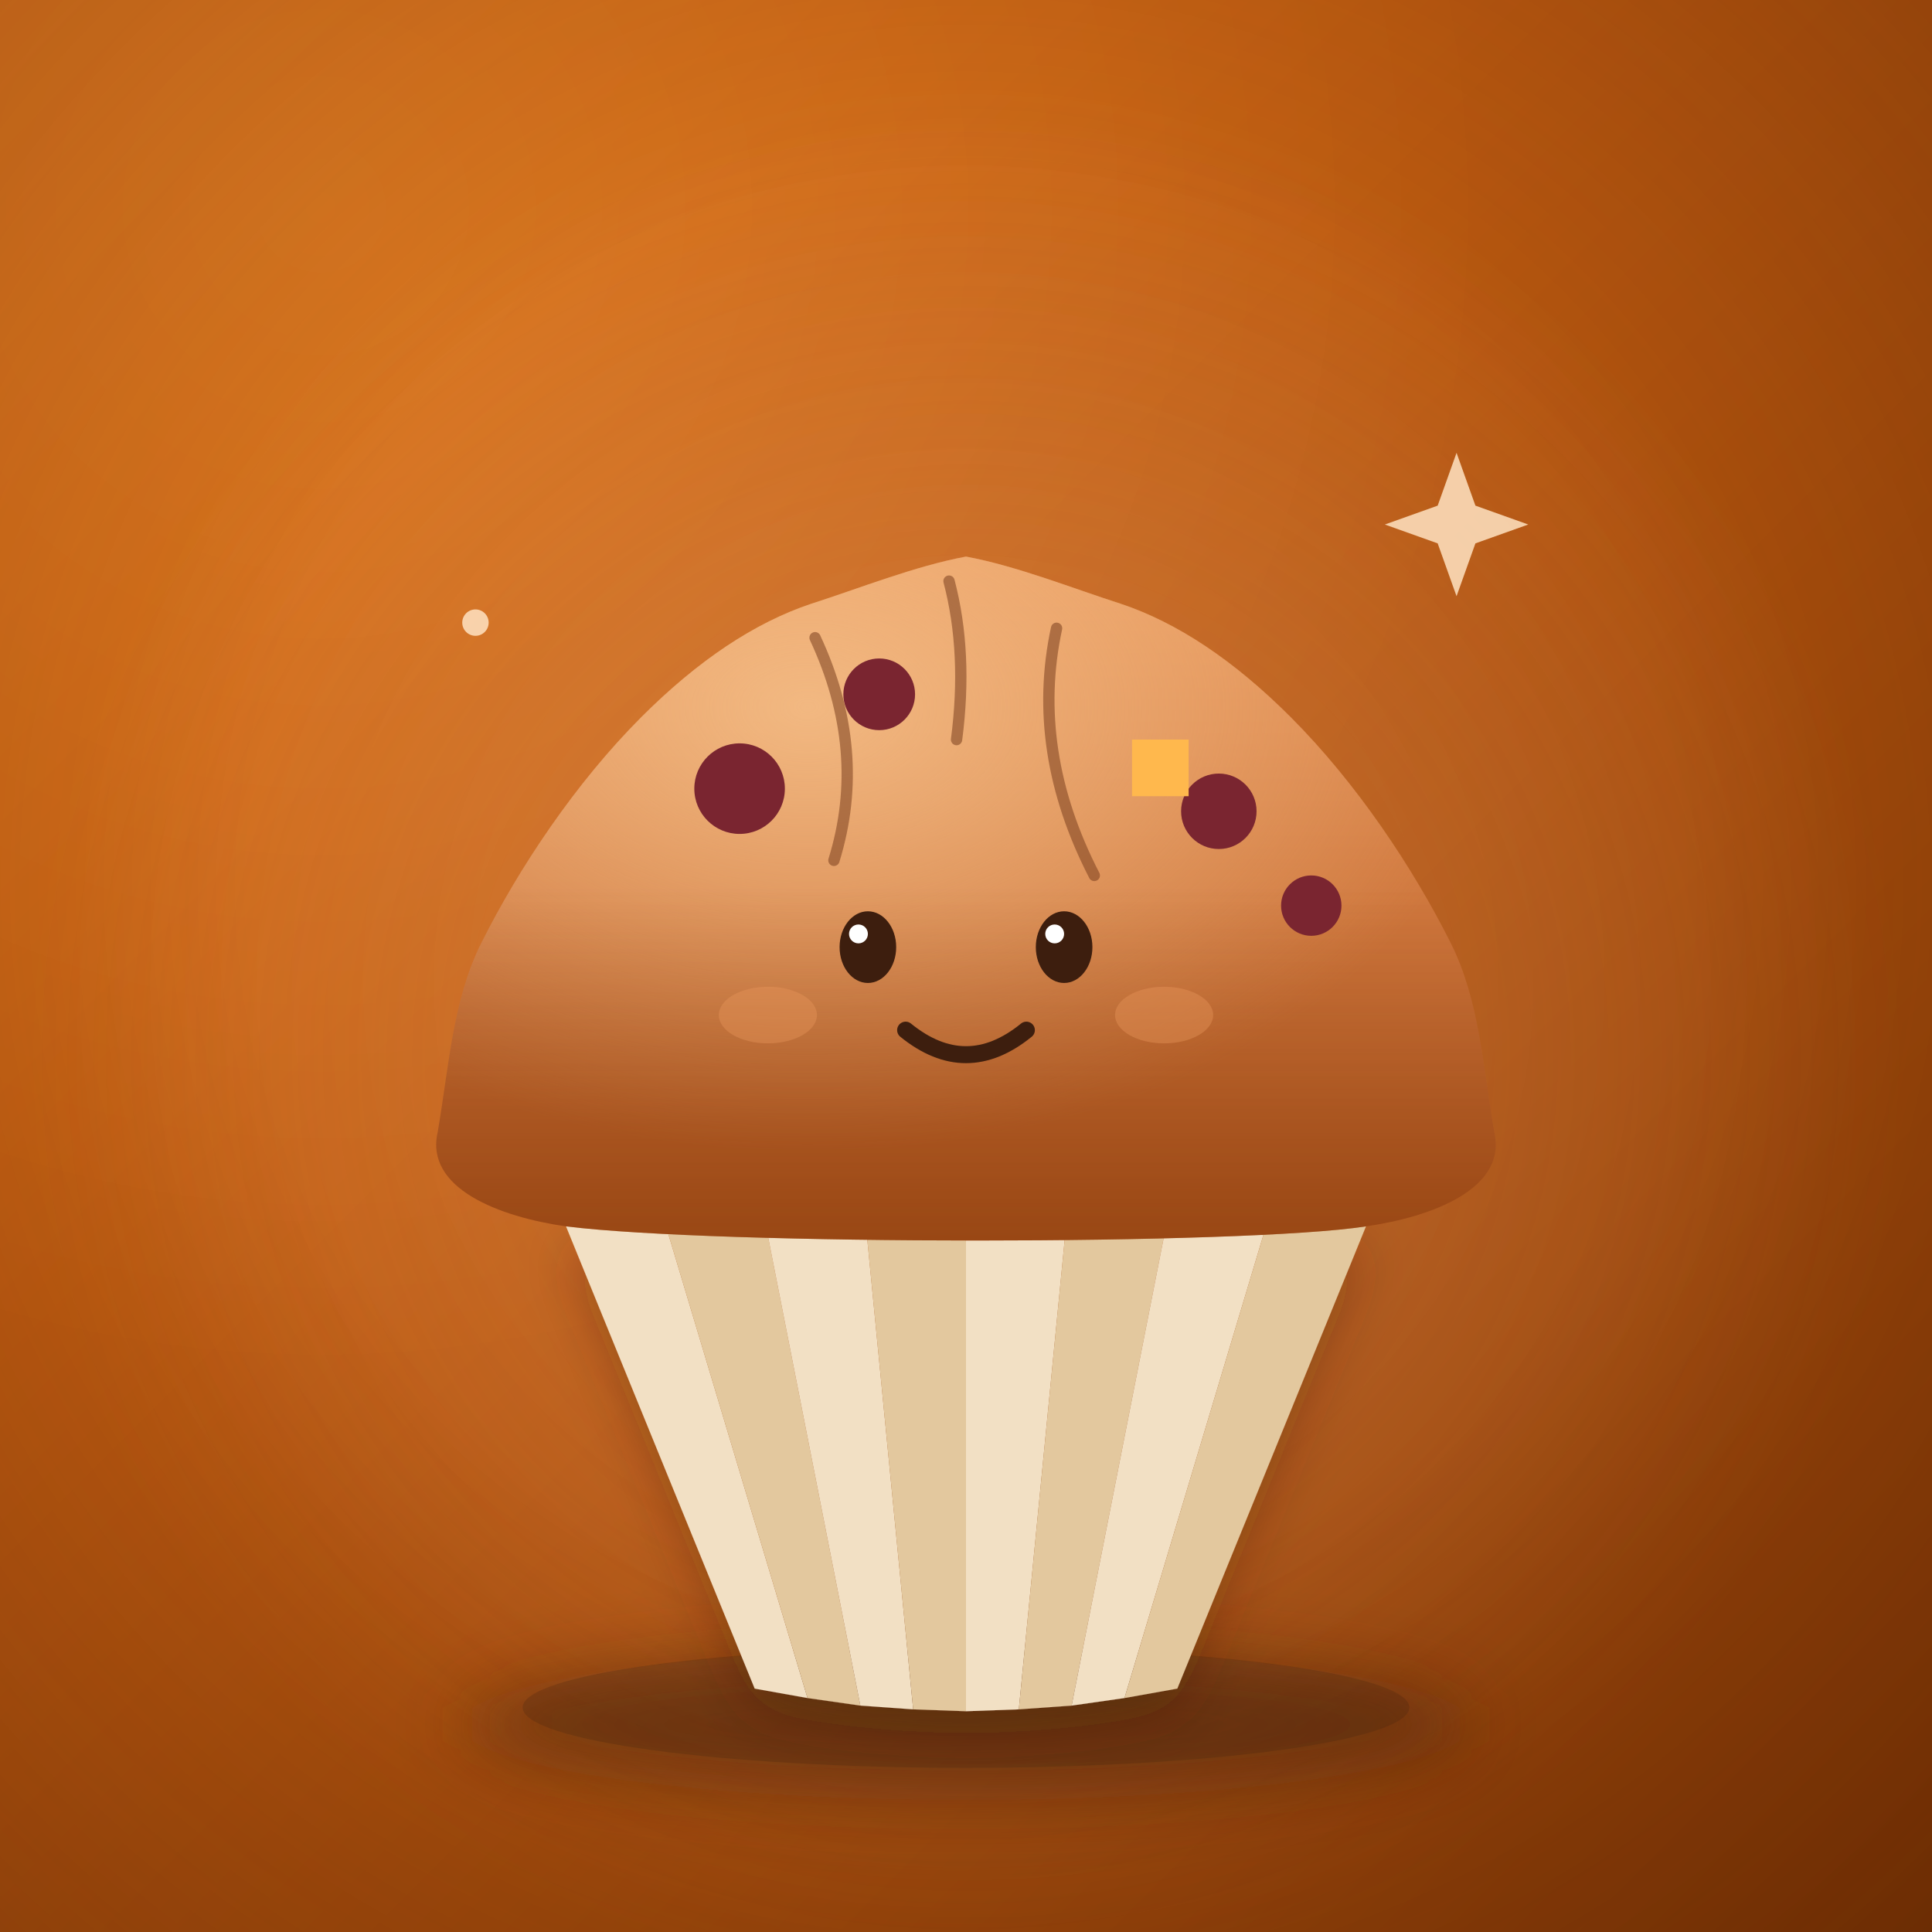
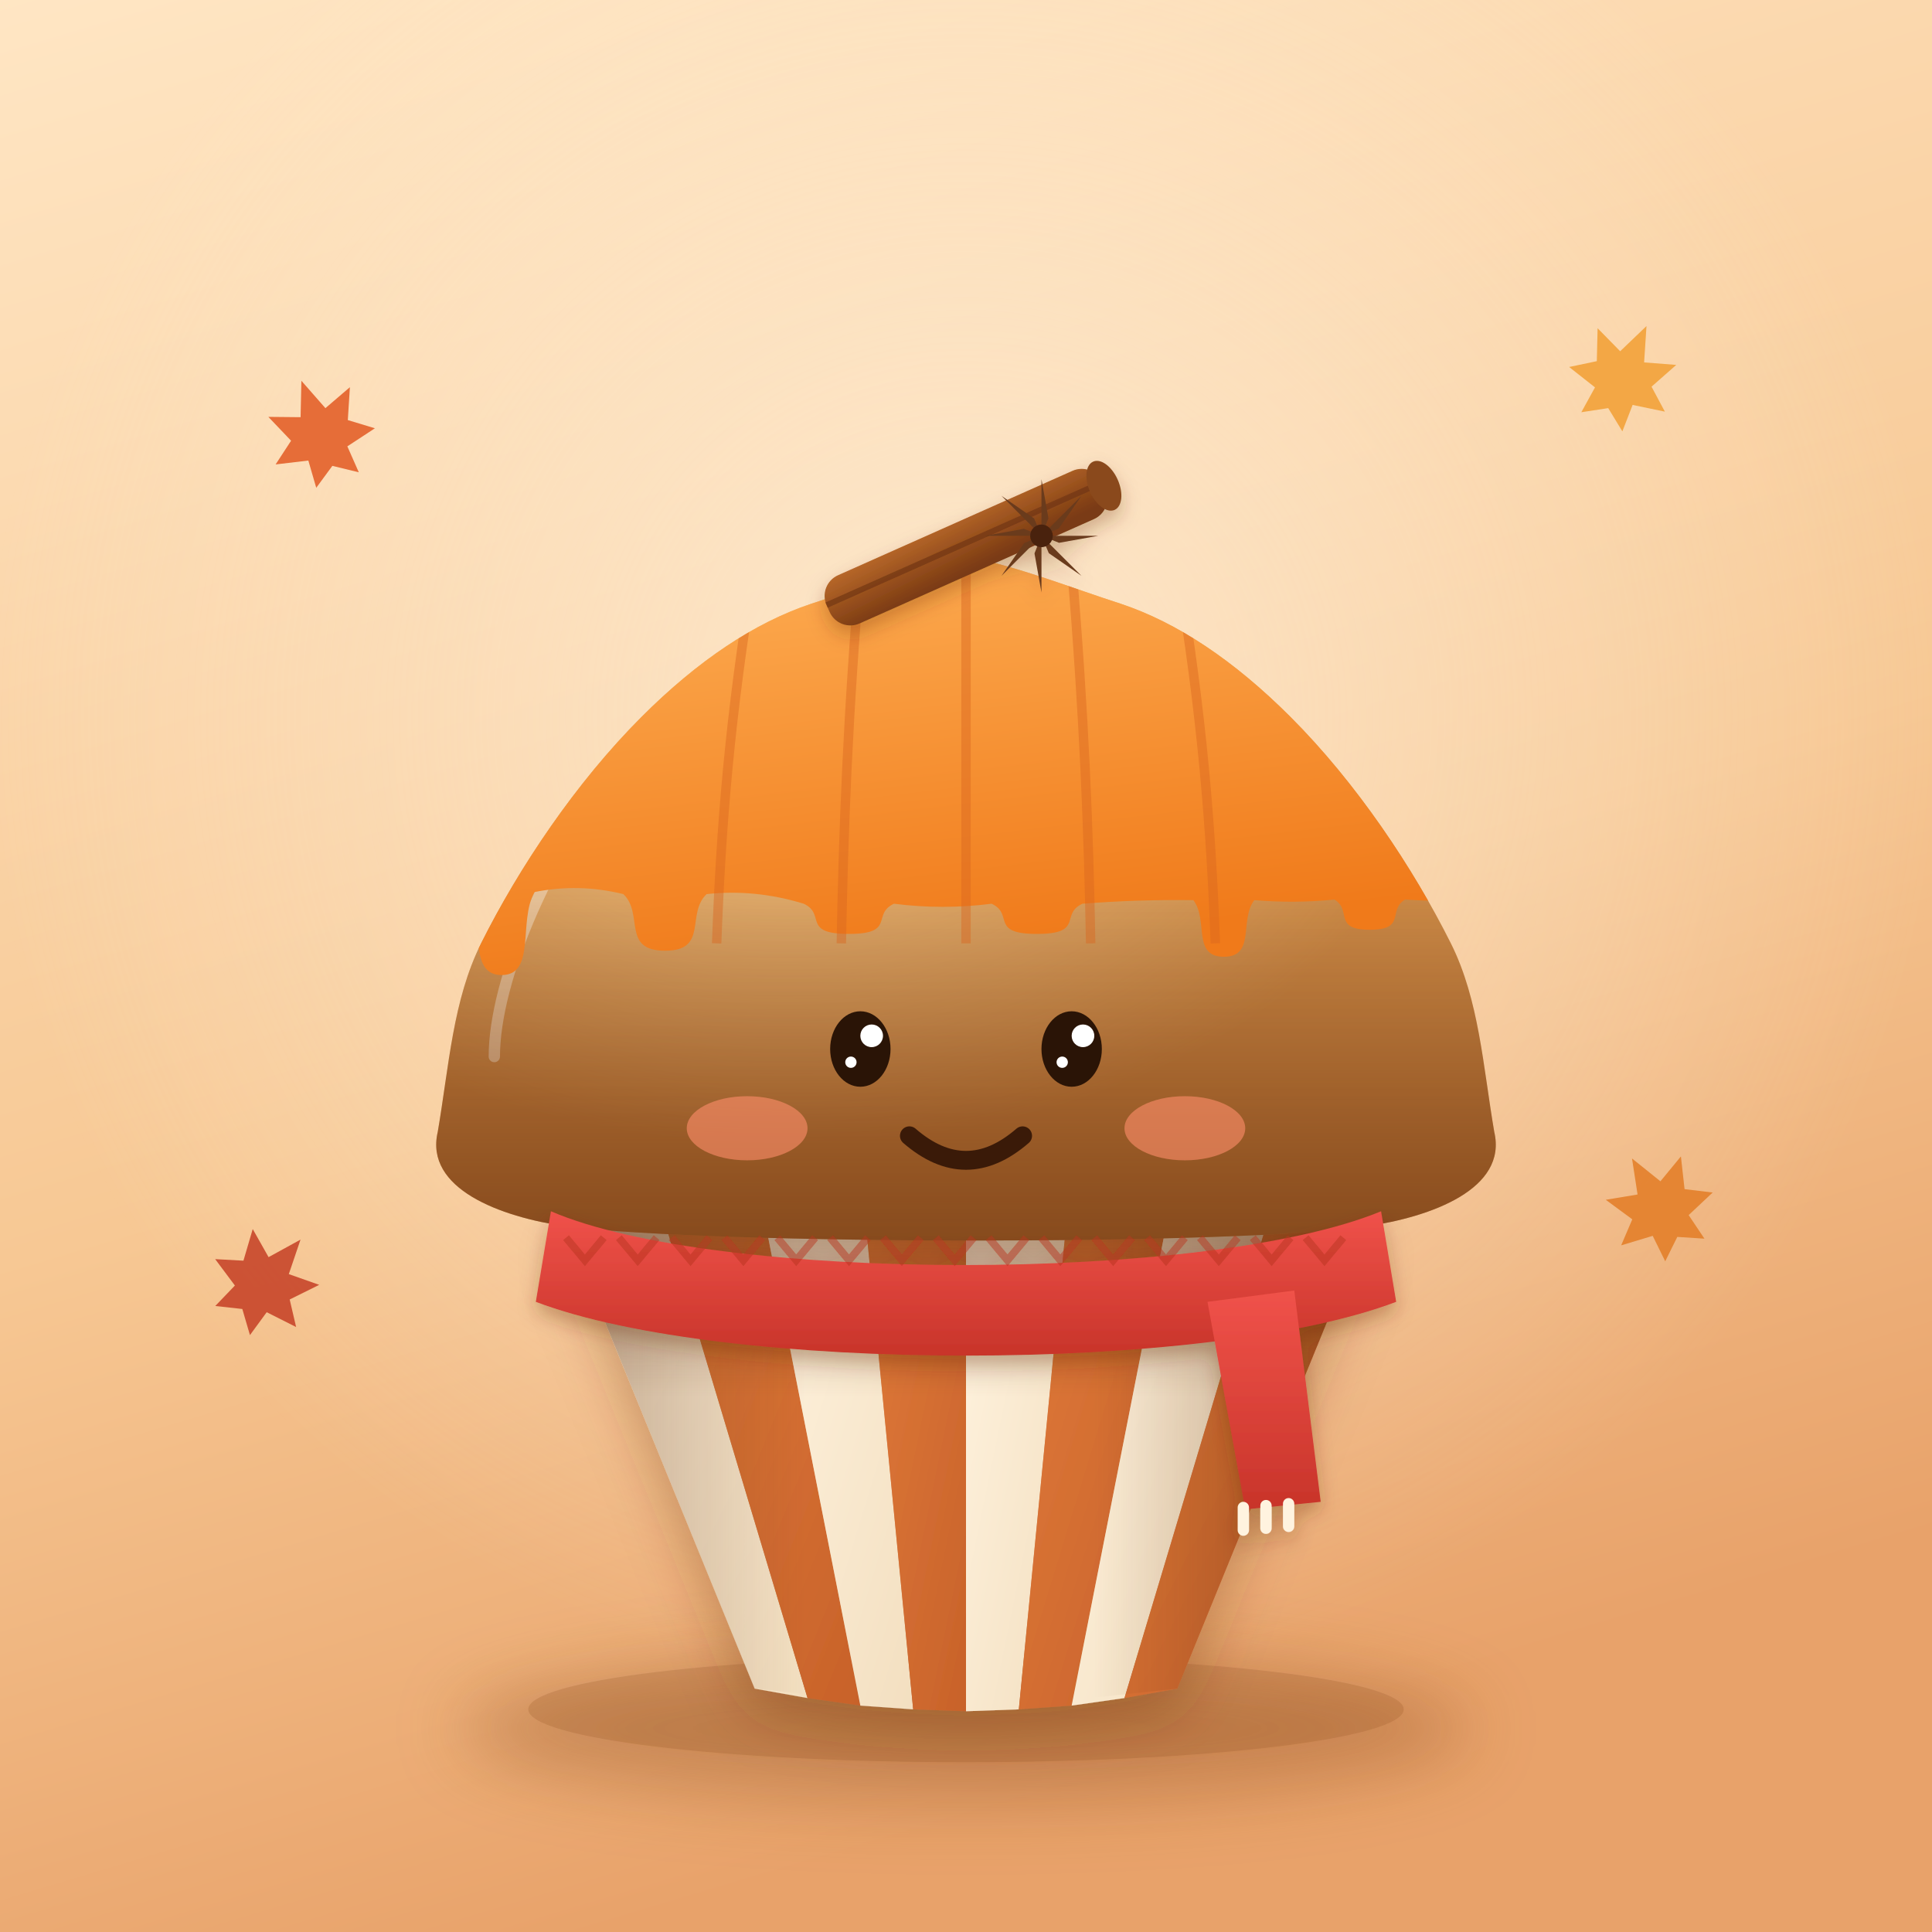
<svg xmlns="http://www.w3.org/2000/svg" width="1024" height="1024" viewBox="0 0 1024 1024">
  <defs>
-     <linearGradient id="bg" x1="0" y1="0" x2="1" y2="1">
-       <stop offset="0" stop-color="#D97B3F" />
-       <stop offset="1" stop-color="#7A3E1D" />
+     <linearGradient id="dome" x1="0" y1="0" x2="0" y2="1">
+       <stop offset="0" stop-color="#EDB062" />
+       <stop offset="1" stop-color="#A8622A" />
    </linearGradient>
-     <linearGradient id="dome" x1="0" y1="0" x2="0" y2="1">
-       <stop offset="0" stop-color="#E8965A" />
-       <stop offset="1" stop-color="#B85A22" />
+     <radialGradient id="domeSheen" cx="0.33" cy="0.24" r="0.62">
+       <stop offset="0" stop-color="#FFE0A8" stop-opacity="0.6" />
+       <stop offset="1" stop-color="#FFE0A8" stop-opacity="0" />
+     </radialGradient>
+     <linearGradient id="domeShade" x1="0" y1="470" x2="0" y2="660" gradientUnits="userSpaceOnUse">
+       <stop offset="0" stop-color="#5A2A0A" stop-opacity="0" />
+       <stop offset="1" stop-color="#5A2A0A" stop-opacity="0.42" />
    </linearGradient>
-     <radialGradient id="sheen" cx="0.35" cy="0.22" r="0.65">
-       <stop offset="0" stop-color="#F7C48E" stop-opacity="0.8" />
-       <stop offset="1" stop-color="#F7C48E" stop-opacity="0" />
-     </radialGradient>
-     <radialGradient id="glow" cx="0.5" cy="0.5" r="0.5">
-       <stop offset="0" stop-color="#FFFFFF" stop-opacity="0.10" />
-       <stop offset="1" stop-color="#FFFFFF" stop-opacity="0" />
-     </radialGradient>
-     <filter id="s" x="-30%" y="-30%" width="160%" height="160%">
-       <feDropShadow dx="0" dy="12" stdDeviation="14" flood-color="#3D1E0E" flood-opacity="0.28" />
+     <clipPath id="domeClip">
+       <path d="M300,650 C265,645 225,630 232,600 C238,565 240,530 255,500 C275,460 305,415 340,380 C370,350 400,330 430,320 C455,312 485,300 512,295 C539,300 569,312 594,320 C624,330 654,350 684,380 C719,415 749,460 769,500 C784,530 786,565 792,600 C799,630 759,645 724,650 C660,660 380,660 300,650 Z" />
+     </clipPath>
+     <linearGradient id="linerA" x1="0" y1="0" x2="1" y2="1">
+       <stop offset="0" stop-color="#FFF3DF" />
+       <stop offset="1" stop-color="#F3DFC0" />
+     </linearGradient>
+     <linearGradient id="linerB" x1="0" y1="0" x2="1" y2="1">
+       <stop offset="0" stop-color="#E07A3A" />
+       <stop offset="1" stop-color="#C8622A" />
+     </linearGradient>
+     <linearGradient id="linerShade" x1="300" y1="0" x2="724" y2="0" gradientUnits="userSpaceOnUse">
+       <stop offset="0" stop-color="#5A2A0A" stop-opacity="0.36" />
+       <stop offset="0.3" stop-color="#5A2A0A" stop-opacity="0" />
+       <stop offset="0.66" stop-color="#5A2A0A" stop-opacity="0" />
+       <stop offset="1" stop-color="#5A2A0A" stop-opacity="0.42" />
+     </linearGradient>
+     <linearGradient id="linerAO" x1="0" y1="650" x2="0" y2="740" gradientUnits="userSpaceOnUse">
+       <stop offset="0" stop-color="#5A2A0A" stop-opacity="0.45" />
+       <stop offset="1" stop-color="#5A2A0A" stop-opacity="0" />
+     </linearGradient>
+     <clipPath id="linerClip">
+       <polygon points="300,650 724,650 624,895 512,907 400,895" />
+     </clipPath>
+     <filter id="soft" x="-30%" y="-30%" width="160%" height="160%">
+       <feDropShadow dx="0" dy="12" stdDeviation="14" flood-color="#6A3410" flood-opacity="0.3" />
    </filter>
-     <linearGradient id="bg-rm" x1="0" y1="0" x2="1" y2="1">
-       <stop offset="0" stop-color="#E67218" />
-       <stop offset="1" stop-color="#823805" />
-     </linearGradient>
-     <radialGradient id="glow-rm" cx="0.5" cy="0.5" r="0.5">
-       <stop offset="0" stop-color="#FFFFFF" stop-opacity="0.10" />
-       <stop offset="1" stop-color="#FFFFFF" stop-opacity="0" />
-     </radialGradient>
-     <radialGradient id="rmBloom" cx="512" cy="560" r="500" gradientUnits="userSpaceOnUse">
-       <stop offset="0" stop-color="#F8975C" stop-opacity="0.4" />
-       <stop offset=".42" stop-color="#F8975C" stop-opacity="0.168" />
-       <stop offset="1" stop-color="#F8975C" stop-opacity="0" />
-     </radialGradient>
-     <radialGradient id="rmVig" cx="512" cy="470" r="760" gradientUnits="userSpaceOnUse">
-       <stop offset=".5" stop-color="#381100" stop-opacity="0" />
-       <stop offset="1" stop-color="#381100" stop-opacity="0.3" />
-     </radialGradient>
-     <filter id="rmBlur18" x="-40%" y="-200%" width="180%" height="500%">
+     <filter id="small" x="-40%" y="-40%" width="180%" height="180%">
+       <feDropShadow dx="0" dy="5" stdDeviation="5" flood-color="#6A3410" flood-opacity="0.3" />
+     </filter>
+     <filter id="blur18" x="-40%" y="-200%" width="180%" height="500%">
      <feGaussianBlur stdDeviation="18" />
    </filter>
-     <filter id="rmBlur6" x="-20%" y="-200%" width="140%" height="500%">
+     <filter id="blur6" x="-50%" y="-50%" width="200%" height="200%">
      <feGaussianBlur stdDeviation="6" />
    </filter>
-     <linearGradient id="rmLinerShade" x1="300" y1="0" x2="724" y2="0" gradientUnits="userSpaceOnUse">
-       <stop offset="0" stop-color="#825E1A" stop-opacity=".42" />
-       <stop offset=".34" stop-color="#825E1A" stop-opacity="0" />
-       <stop offset=".6" stop-color="#825E1A" stop-opacity="0" />
-       <stop offset="1" stop-color="#825E1A" stop-opacity=".5" />
+     <filter id="blur14" x="-50%" y="-50%" width="200%" height="200%">
+       <feGaussianBlur stdDeviation="14" />
+     </filter>
+     <linearGradient id="bg" x1="0" y1="0" x2="0.3" y2="1">
+       <stop offset="0" stop-color="#FFE6C4" />
+       <stop offset="0.6" stop-color="#F7C894" />
+       <stop offset="1" stop-color="#E8A26A" />
    </linearGradient>
-     <linearGradient id="rmAO" x1="0" y1="660" x2="0" y2="730" gradientUnits="userSpaceOnUse">
-       <stop offset="0" stop-color="#825E1A" stop-opacity=".55" />
-       <stop offset="1" stop-color="#825E1A" stop-opacity="0" />
+     <radialGradient id="warm" cx="512" cy="380" r="520" gradientUnits="userSpaceOnUse">
+       <stop offset="0" stop-color="#FFF6E6" stop-opacity="0.6" />
+       <stop offset="1" stop-color="#FFF6E6" stop-opacity="0" />
+     </radialGradient>
+     <linearGradient id="pumpF" x1="0" y1="0" x2="0.3" y2="1">
+       <stop offset="0" stop-color="#FFB45A" />
+       <stop offset="1" stop-color="#F07A1A" />
    </linearGradient>
-     <clipPath id="rmLinerClip">
-       <polygon points="300,650 353,650 428,900 400,895" />
-       <polygon points="353,650 406,650 456,904 428,900" />
-       <polygon points="406,650 459,650 484,906 456,904" />
-       <polygon points="459,650 512,650 512,907 484,906" />
-       <polygon points="512,650 565,650 540,906 512,907" />
-       <polygon points="565,650 618,650 568,904 540,906" />
-       <polygon points="618,650 671,650 596,900 568,904" />
-       <polygon points="671,650 724,650 624,895 596,900" />
-     </clipPath>
-     <radialGradient id="rmKey" cx="170" cy="110" r="900" gradientUnits="userSpaceOnUse">
-       <stop offset="0" stop-color="#FFFFFF" stop-opacity="0.28" />
-       <stop offset=".7" stop-color="#FFFFFF" stop-opacity="0" />
-     </radialGradient>
-     <linearGradient id="rmDomeShade" x1="0" y1="470" x2="0" y2="660" gradientUnits="userSpaceOnUse">
-       <stop offset="0" stop-color="#6D2C00" stop-opacity="0" />
-       <stop offset="1" stop-color="#6D2C00" stop-opacity=".42" />
+     <linearGradient id="cinn" x1="0" y1="0" x2="0.3" y2="1">
+       <stop offset="0" stop-color="#B8682A" />
+       <stop offset="1" stop-color="#7A3A12" />
    </linearGradient>
-     <clipPath id="rmDomeClip">
-       <path d="M300,650 C265,645 225,630 232,600 C238,565 240,530 255,500 C275,460 305,415 340,380 C370,350 400,330 430,320 C455,312 485,300 512,295 C539,300 569,312 594,320 C624,330 654,350 684,380 C719,415 749,460 769,500 C784,530 786,565 792,600 C799,630 759,645 724,650 C660,660 380,660 300,650 Z" />
-     </clipPath>
+     <linearGradient id="knit" x1="0" y1="0" x2="0" y2="1">
+       <stop offset="0" stop-color="#F0524A" />
+       <stop offset="1" stop-color="#C8342A" />
+     </linearGradient>
  </defs>
-   <g clip-path="url(#rmLinerClip)">
-     <rect x="300" y="662" width="424" height="240" fill="url(#rmLinerShade)" />
-     <rect x="300" y="662" width="424" height="70" fill="url(#rmAO)" />
+   <rect width="1024" height="1024" fill="url(#bg)" />
+   <rect width="1024" height="1024" fill="url(#warm)" />
+   <g transform="translate(170 230) rotate(-20)">
+     <path d="M0,-30 L7,-12 L23,-18 L16,-2 L28,7 L11,11 L12,26 L0,18 L-12,26 L-11,11 L-28,7 L-16,-2 L-23,-18 L-7,-12 Z" fill="#E3602A" opacity="0.9" />
  </g>
-   <rect width="1024" height="1024" fill="url(#bg-rm)" />
-   <circle cx="512" cy="520" r="480" fill="url(#glow-rm)" />
-   <rect width="1024" height="1024" fill="url(#rmKey)" style="mix-blend-mode:soft-light" />
-   <circle cx="512" cy="560" r="500" fill="url(#rmBloom)" />
-   <rect width="1024" height="1024" fill="url(#rmVig)" />
-   <ellipse cx="512" cy="914" rx="268" ry="40" fill="#3D1E0E" opacity="0.42" filter="url(#rmBlur18)" />
-   <ellipse cx="512" cy="905" rx="235" ry="32" fill="#3D1E0E" opacity="0.22" />
-   <g filter="url(#s)">
-     <polygon points="300,650 353,650 428,900 400,895" fill="#F2E0C4" />
-     <polygon points="353,650 406,650 456,904 428,900" fill="#E3C89E" />
-     <polygon points="406,650 459,650 484,906 456,904" fill="#F2E0C4" />
-     <polygon points="459,650 512,650 512,907 484,906" fill="#E3C89E" />
-     <polygon points="512,650 565,650 540,906 512,907" fill="#F2E0C4" />
-     <polygon points="565,650 618,650 568,904 540,906" fill="#E3C89E" />
-     <polygon points="618,650 671,650 596,900 568,904" fill="#F2E0C4" />
-     <polygon points="671,650 724,650 624,895 596,900" fill="#E3C89E" />
+   <g transform="translate(860 200) rotate(25)">
+     <path d="M0,-30 L7,-12 L23,-18 L16,-2 L28,7 L11,11 L12,26 L0,18 L-12,26 L-11,11 L-28,7 L-16,-2 L-23,-18 L-7,-12 Z" fill="#F2A23A" opacity="0.9" />
+   </g>
+   <g transform="translate(140 680) rotate(40)">
+     <path d="M0,-30 L7,-12 L23,-18 L16,-2 L28,7 L11,11 L12,26 L0,18 L-12,26 L-11,11 L-28,7 L-16,-2 L-23,-18 L-7,-12 Z" fill="#C8462A" opacity="0.9" />
+   </g>
+   <g transform="translate(880 640) rotate(-30)">
+     <path d="M0,-30 L7,-12 L23,-18 L16,-2 L28,7 L11,11 L12,26 L0,18 L-12,26 L-11,11 L-28,7 L-16,-2 L-23,-18 L-7,-12 Z" fill="#E3802A" opacity="0.9" />
+   </g>
+   <ellipse cx="512" cy="916" rx="268" ry="38" fill="#8A4A1A" opacity="0.35" filter="url(#blur18)" />
+   <ellipse cx="512" cy="906" rx="232" ry="28" fill="#8A4A1A" opacity="0.2" />
+   <g filter="url(#soft)">
+     <polygon points="300,650 353,650 428,900 400,895" fill="url(#linerA)" />
+     <polygon points="353,650 406,650 456,904 428,900" fill="url(#linerB)" />
+     <polygon points="406,650 459,650 484,906 456,904" fill="url(#linerA)" />
+     <polygon points="459,650 512,650 512,907 484,906" fill="url(#linerB)" />
+     <polygon points="512,650 565,650 540,906 512,907" fill="url(#linerA)" />
+     <polygon points="565,650 618,650 568,904 540,906" fill="url(#linerB)" />
+     <polygon points="618,650 671,650 596,900 568,904" fill="url(#linerA)" />
+     <polygon points="671,650 724,650 624,895 596,900" fill="url(#linerB)" />
+   </g>
+   <g clip-path="url(#linerClip)">
+     <rect x="300" y="650" width="424" height="260" fill="url(#linerShade)" />
+     <rect x="300" y="650" width="424" height="90" fill="url(#linerAO)" />
  </g>
  <path d="M300,650 C265,645 225,630 232,600 C238,565 240,530 255,500 C275,460 305,415 340,380 C370,350 400,330 430,320 C455,312 485,300 512,295 C539,300 569,312 594,320 C624,330 654,350 684,380 C719,415 749,460 769,500 C784,530 786,565 792,600 C799,630 759,645 724,650 C660,660 380,660 300,650 Z" fill="url(#dome)" />
-   <path d="M300,650 C265,645 225,630 232,600 C238,565 240,530 255,500 C275,460 305,415 340,380 C370,350 400,330 430,320 C455,312 485,300 512,295 C539,300 569,312 594,320 C624,330 654,350 684,380 C719,415 749,460 769,500 C784,530 786,565 792,600 C799,630 759,645 724,650 C660,660 380,660 300,650 Z" fill="url(#sheen)" />
-   <g clip-path="url(#rmDomeClip)">
-     <rect x="220" y="470" width="590" height="200" fill="url(#rmDomeShade)" />
+   <path d="M300,650 C265,645 225,630 232,600 C238,565 240,530 255,500 C275,460 305,415 340,380 C370,350 400,330 430,320 C455,312 485,300 512,295 C539,300 569,312 594,320 C624,330 654,350 684,380 C719,415 749,460 769,500 C784,530 786,565 792,600 C799,630 759,645 724,650 C660,660 380,660 300,650 Z" fill="url(#domeSheen)" />
+   <path d="M262,560 C262,520 290,450 340,390 C380,345 440,312 512,300" fill="none" stroke="#FFFFFF" stroke-width="6" stroke-linecap="round" opacity="0.35" />
+   <g clip-path="url(#domeClip)">
+     <rect x="220" y="470" width="590" height="200" fill="url(#domeShade)" />
+     <path d="M220,280 L820,280 L820,475.5 Q782.3,479.1 744.7,476.8 C735.3,482.4 745.6,492.8 726.0,492.8 C706.4,492.8 716.7,482.4 707.3,476.8 Q686.1,478.9 664.8,477.1 C656.8,487.6 665.6,507.1 648.7,507.1 C631.7,507.1 640.6,487.6 632.5,477.1 Q603.1,476.7 573.7,479.0 C561.6,484.6 574.9,495.0 549.6,495.0 C524.4,495.0 537.6,484.6 525.6,479.0 Q499.7,482.3 473.8,479.0 C461.8,484.6 475.0,495.0 449.9,495.0 C424.8,495.0 438.0,484.6 426.0,479.0 Q400.3,471.1 374.5,473.9 C363.5,484.4 375.6,503.9 352.5,503.9 C329.3,503.9 341.4,484.4 330.4,473.9 Q306.9,468.1 283.3,472.8 C274.6,488.2 284.2,516.8 265.9,516.8 C247.5,516.8 257.1,488.2 248.4,472.8 Q234.2,476.7 220,476.3 Z" fill="url(#pumpF)" />
+     <path d="M400,300 C386.56,380 382.08,440 379.84,500" stroke="#D9661E" stroke-width="5" fill="none" opacity="0.45" />
+     <path d="M456,300 C449.28,380 447.04,440 445.92,500" stroke="#D9661E" stroke-width="5" fill="none" opacity="0.45" />
+     <path d="M512,300 C512.0,380 512.0,440 512.0,500" stroke="#D9661E" stroke-width="5" fill="none" opacity="0.45" />
+     <path d="M568,300 C574.72,380 576.96,440 578.08,500" stroke="#D9661E" stroke-width="5" fill="none" opacity="0.45" />
+     <path d="M624,300 C637.44,380 641.92,440 644.16,500" stroke="#D9661E" stroke-width="5" fill="none" opacity="0.45" />
  </g>
-   <g stroke="#7A3E1D" stroke-width="6" stroke-linecap="round" fill="none" opacity="0.55">
-     <path d="M432,338 Q460,398 442,456" />
-     <path d="M560,333 Q546,398 580,464" />
-     <path d="M503,308 Q513,346 507,392" />
+   <g transform="translate(512 290)" filter="url(#small)">
+     <g transform="rotate(-24)">
+       <rect x="-80" y="-14" width="160" height="28" rx="12" fill="url(#cinn)" />
+       <path d="M-80,-2 L80,-2" stroke="#6A3010" stroke-width="3" opacity="0.6" />
+       <ellipse cx="80" cy="0" rx="8" ry="14" fill="#8A4A1E" />
+     </g>
+     <g transform="translate(40 -6)">
+       <path d="M0,0 L30.0,0.0 L9.3,3.7 Z" fill="#6A3A1E" />
+       <path d="M0,0 L21.2,21.2 L3.9,9.2 Z" fill="#6A3A1E" />
+       <path d="M0,0 L0.0,30.0 L-3.7,9.3 Z" fill="#6A3A1E" />
+       <path d="M0,0 L-21.2,21.2 L-9.2,3.9 Z" fill="#6A3A1E" />
+       <path d="M0,0 L-30.0,0.0 L-9.3,-3.7 Z" fill="#6A3A1E" />
+       <path d="M0,0 L-21.2,-21.2 L-3.9,-9.2 Z" fill="#6A3A1E" />
+       <path d="M0,0 L-0.0,-30.0 L3.7,-9.3 Z" fill="#6A3A1E" />
+       <path d="M0,0 L21.2,-21.2 L9.2,-3.9 Z" fill="#6A3A1E" />
+       <circle r="6" fill="#4A2410" />
+     </g>
  </g>
-   <g fill="#7A2530">
-     <circle cx="392" cy="418" r="24" />
-     <circle cx="466" cy="368" r="19" />
-     <circle cx="646" cy="430" r="20" />
-     <circle cx="695" cy="480" r="16" />
+   <g fill="#FF8D6B" opacity="0.6">
+     <ellipse cx="396" cy="598" rx="32" ry="17" />
+     <ellipse cx="628" cy="598" rx="32" ry="17" />
  </g>
-   <rect x="600" y="392" width="30" height="30" fill="#FFB84D" />
-   <g>
-     <ellipse cx="407" cy="538" rx="26" ry="15" fill="#E8965A" opacity="0.4" />
-     <ellipse cx="617" cy="538" rx="26" ry="15" fill="#E8965A" opacity="0.4" />
-     <ellipse cx="460" cy="502" rx="15" ry="19" fill="#3D1E0E" />
-     <ellipse cx="564" cy="502" rx="15" ry="19" fill="#3D1E0E" />
-     <circle cx="455" cy="495" r="5" fill="#FFFFFF" />
-     <circle cx="559" cy="495" r="5" fill="#FFFFFF" />
-     <path d="M480,546 Q512,572 544,546" stroke="#3D1E0E" stroke-width="9" stroke-linecap="round" fill="none" />
+   <g fill="#2A1406">
+     <ellipse cx="456" cy="556" rx="16" ry="20" />
+     <ellipse cx="568" cy="556" rx="16" ry="20" />
  </g>
-   <g fill="#FFE3C2" opacity="0.85">
-     <path d="M772,240 L782,268 L810,278 L782,288 L772,316 L762,288 L734,278 L762,268 Z" />
-     <circle cx="252" cy="330" r="7" />
+   <g fill="#FFFFFF">
+     <circle cx="462" cy="549" r="6" />
+     <circle cx="574" cy="549" r="6" />
+     <circle cx="451" cy="563" r="3" />
+     <circle cx="563" cy="563" r="3" />
+   </g>
+   <path d="M482,602 Q512,628 542,602" stroke="#3A1A08" stroke-width="10" stroke-linecap="round" fill="none" />
+   <g filter="url(#small)">
+     <path d="M292,642 C380,680 640,680 732,642 L740,690 C640,728 384,728 284,690 Z" fill="url(#knit)" />
+     <g stroke="#B8341E" stroke-width="4" opacity="0.5">
+       <path d="M300,656 l10,12 l10,-12" fill="none" />
+       <path d="M328,656 l10,12 l10,-12" fill="none" />
+       <path d="M356,656 l10,12 l10,-12" fill="none" />
+       <path d="M384,656 l10,12 l10,-12" fill="none" />
+       <path d="M412,656 l10,12 l10,-12" fill="none" />
+       <path d="M440,656 l10,12 l10,-12" fill="none" />
+       <path d="M468,656 l10,12 l10,-12" fill="none" />
+       <path d="M496,656 l10,12 l10,-12" fill="none" />
+       <path d="M524,656 l10,12 l10,-12" fill="none" />
+       <path d="M552,656 l10,12 l10,-12" fill="none" />
+       <path d="M580,656 l10,12 l10,-12" fill="none" />
+       <path d="M608,656 l10,12 l10,-12" fill="none" />
+       <path d="M636,656 l10,12 l10,-12" fill="none" />
+       <path d="M664,656 l10,12 l10,-12" fill="none" />
+       <path d="M692,656 l10,12 l10,-12" fill="none" />
+     </g>
+     <path d="M640,690 L660,800 L700,796 L686,684 Z" fill="url(#knit)" />
+     <g fill="#FFF3DF">
+       <rect x="656" y="796" width="6" height="18" rx="3" />
+       <rect x="668" y="795" width="6" height="18" rx="3" />
+       <rect x="680" y="794" width="6" height="18" rx="3" />
+     </g>
  </g>
</svg>
